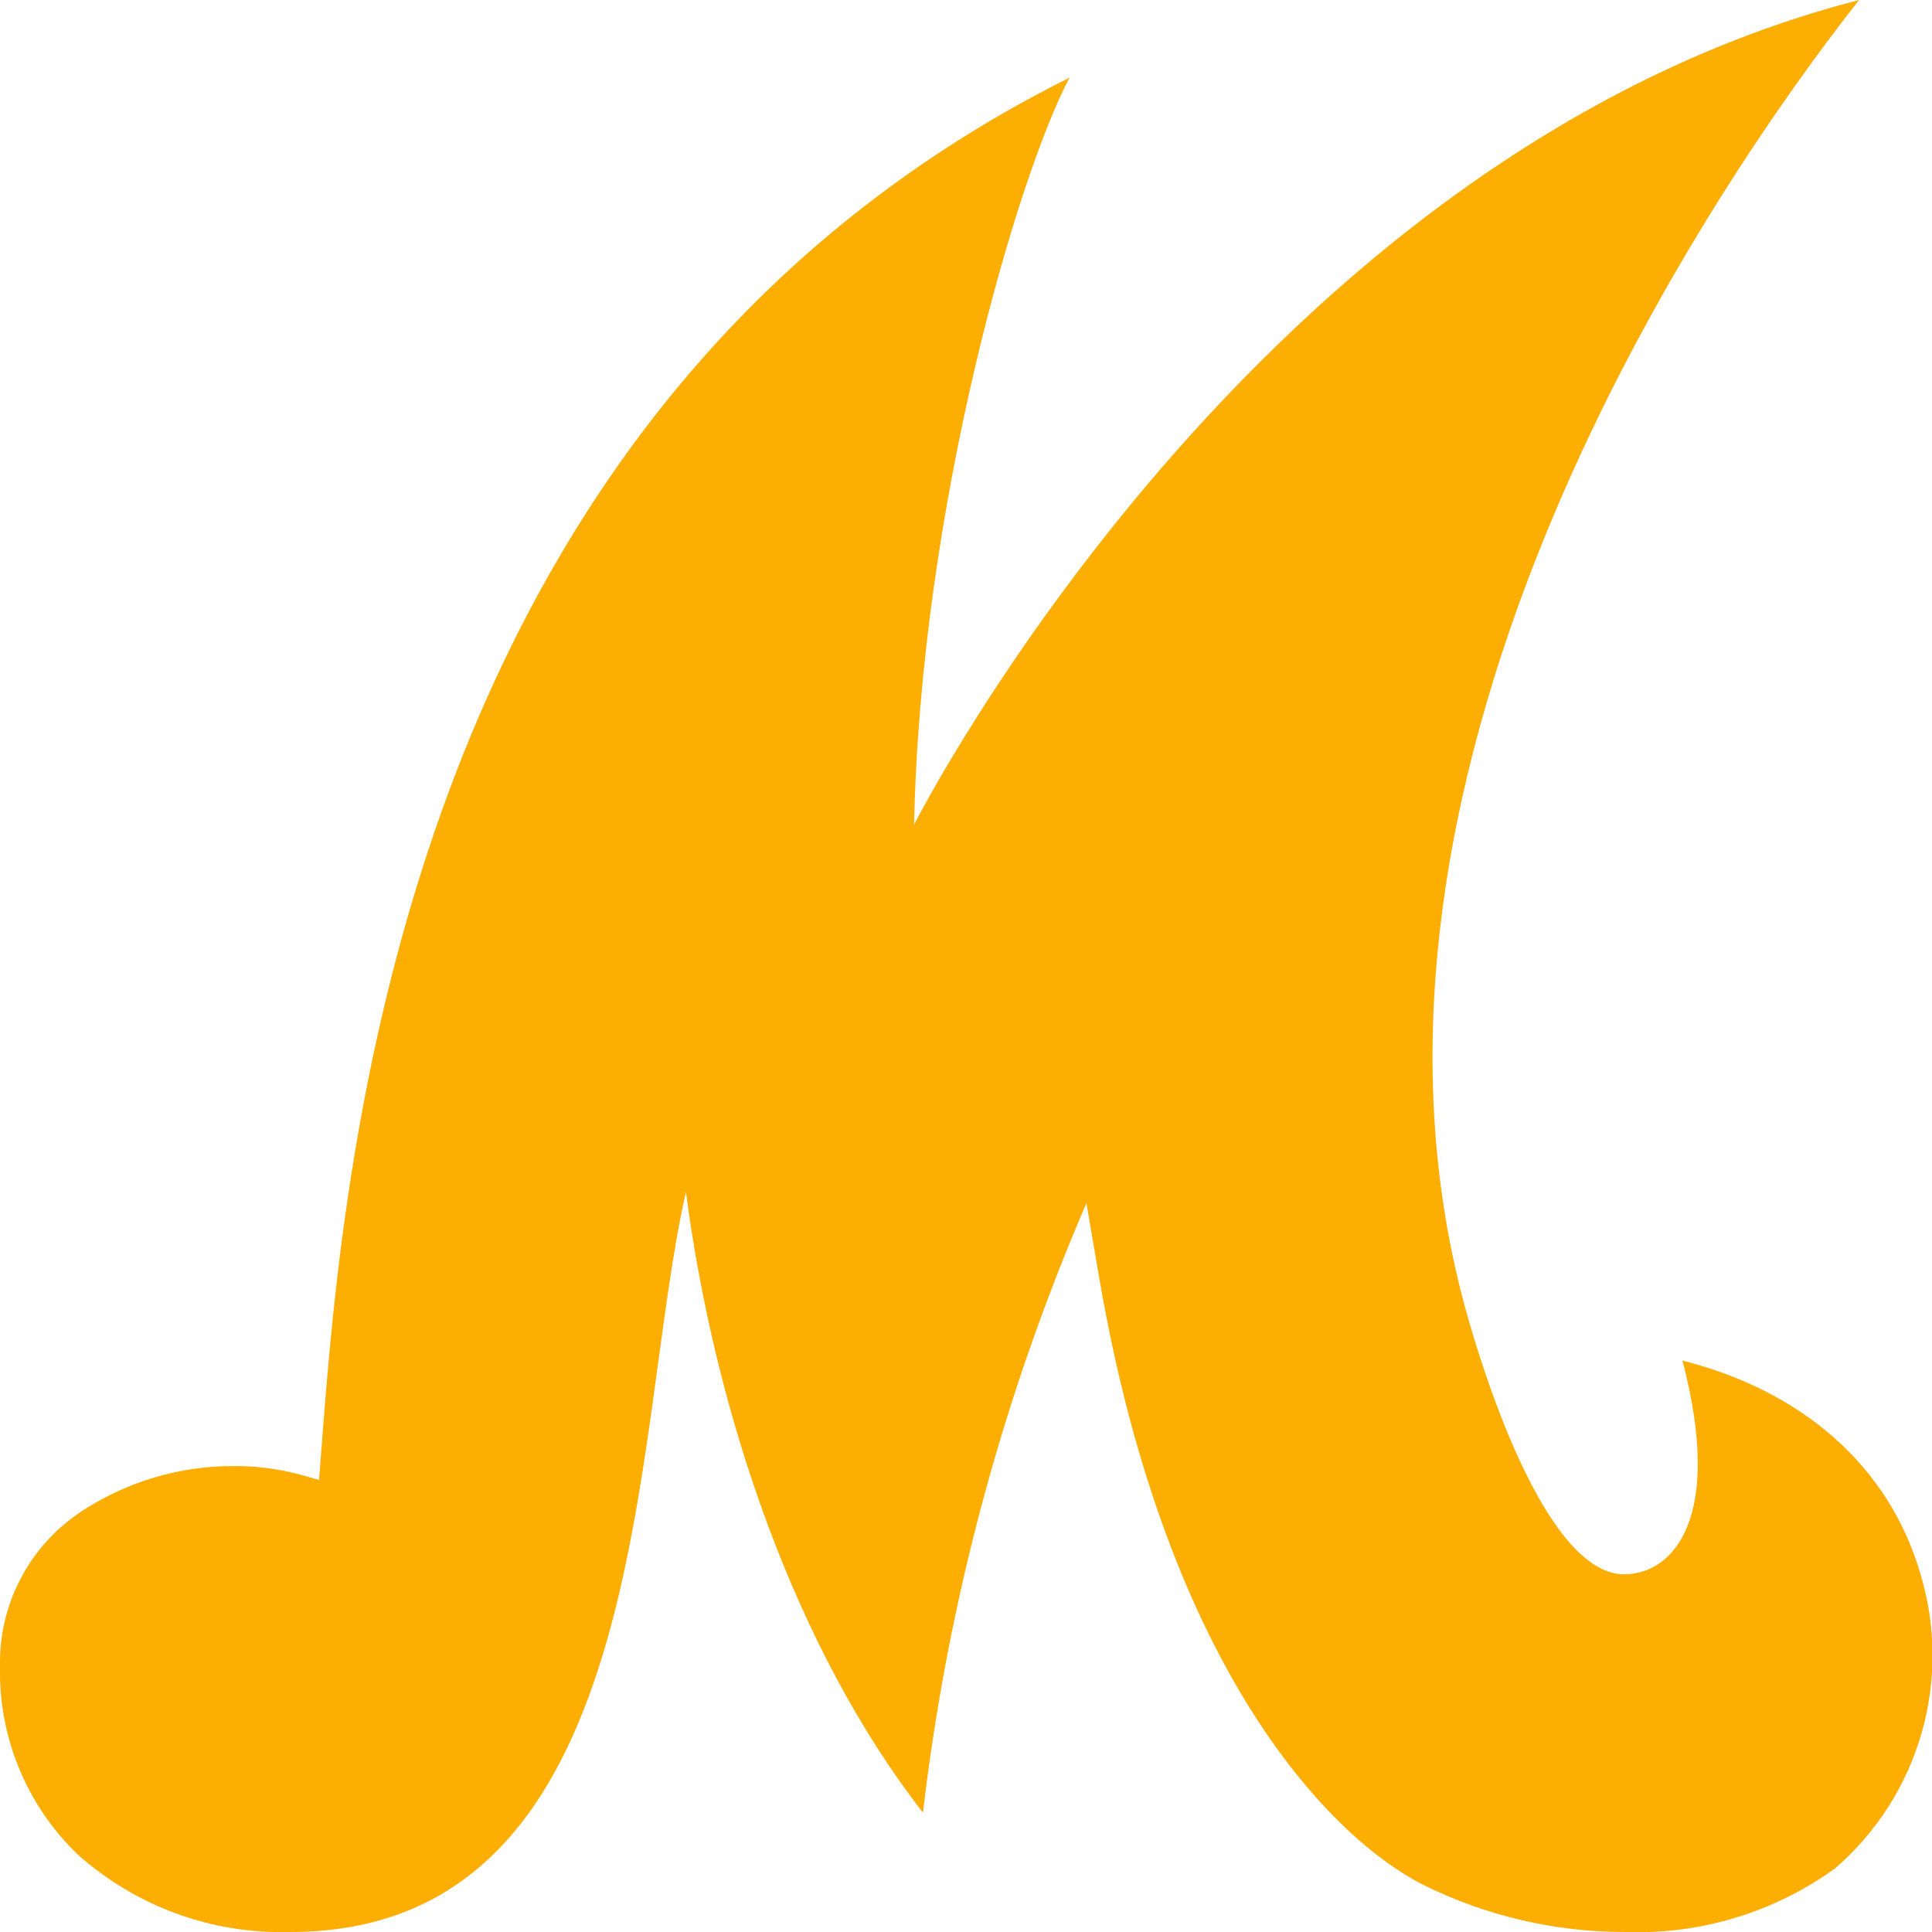
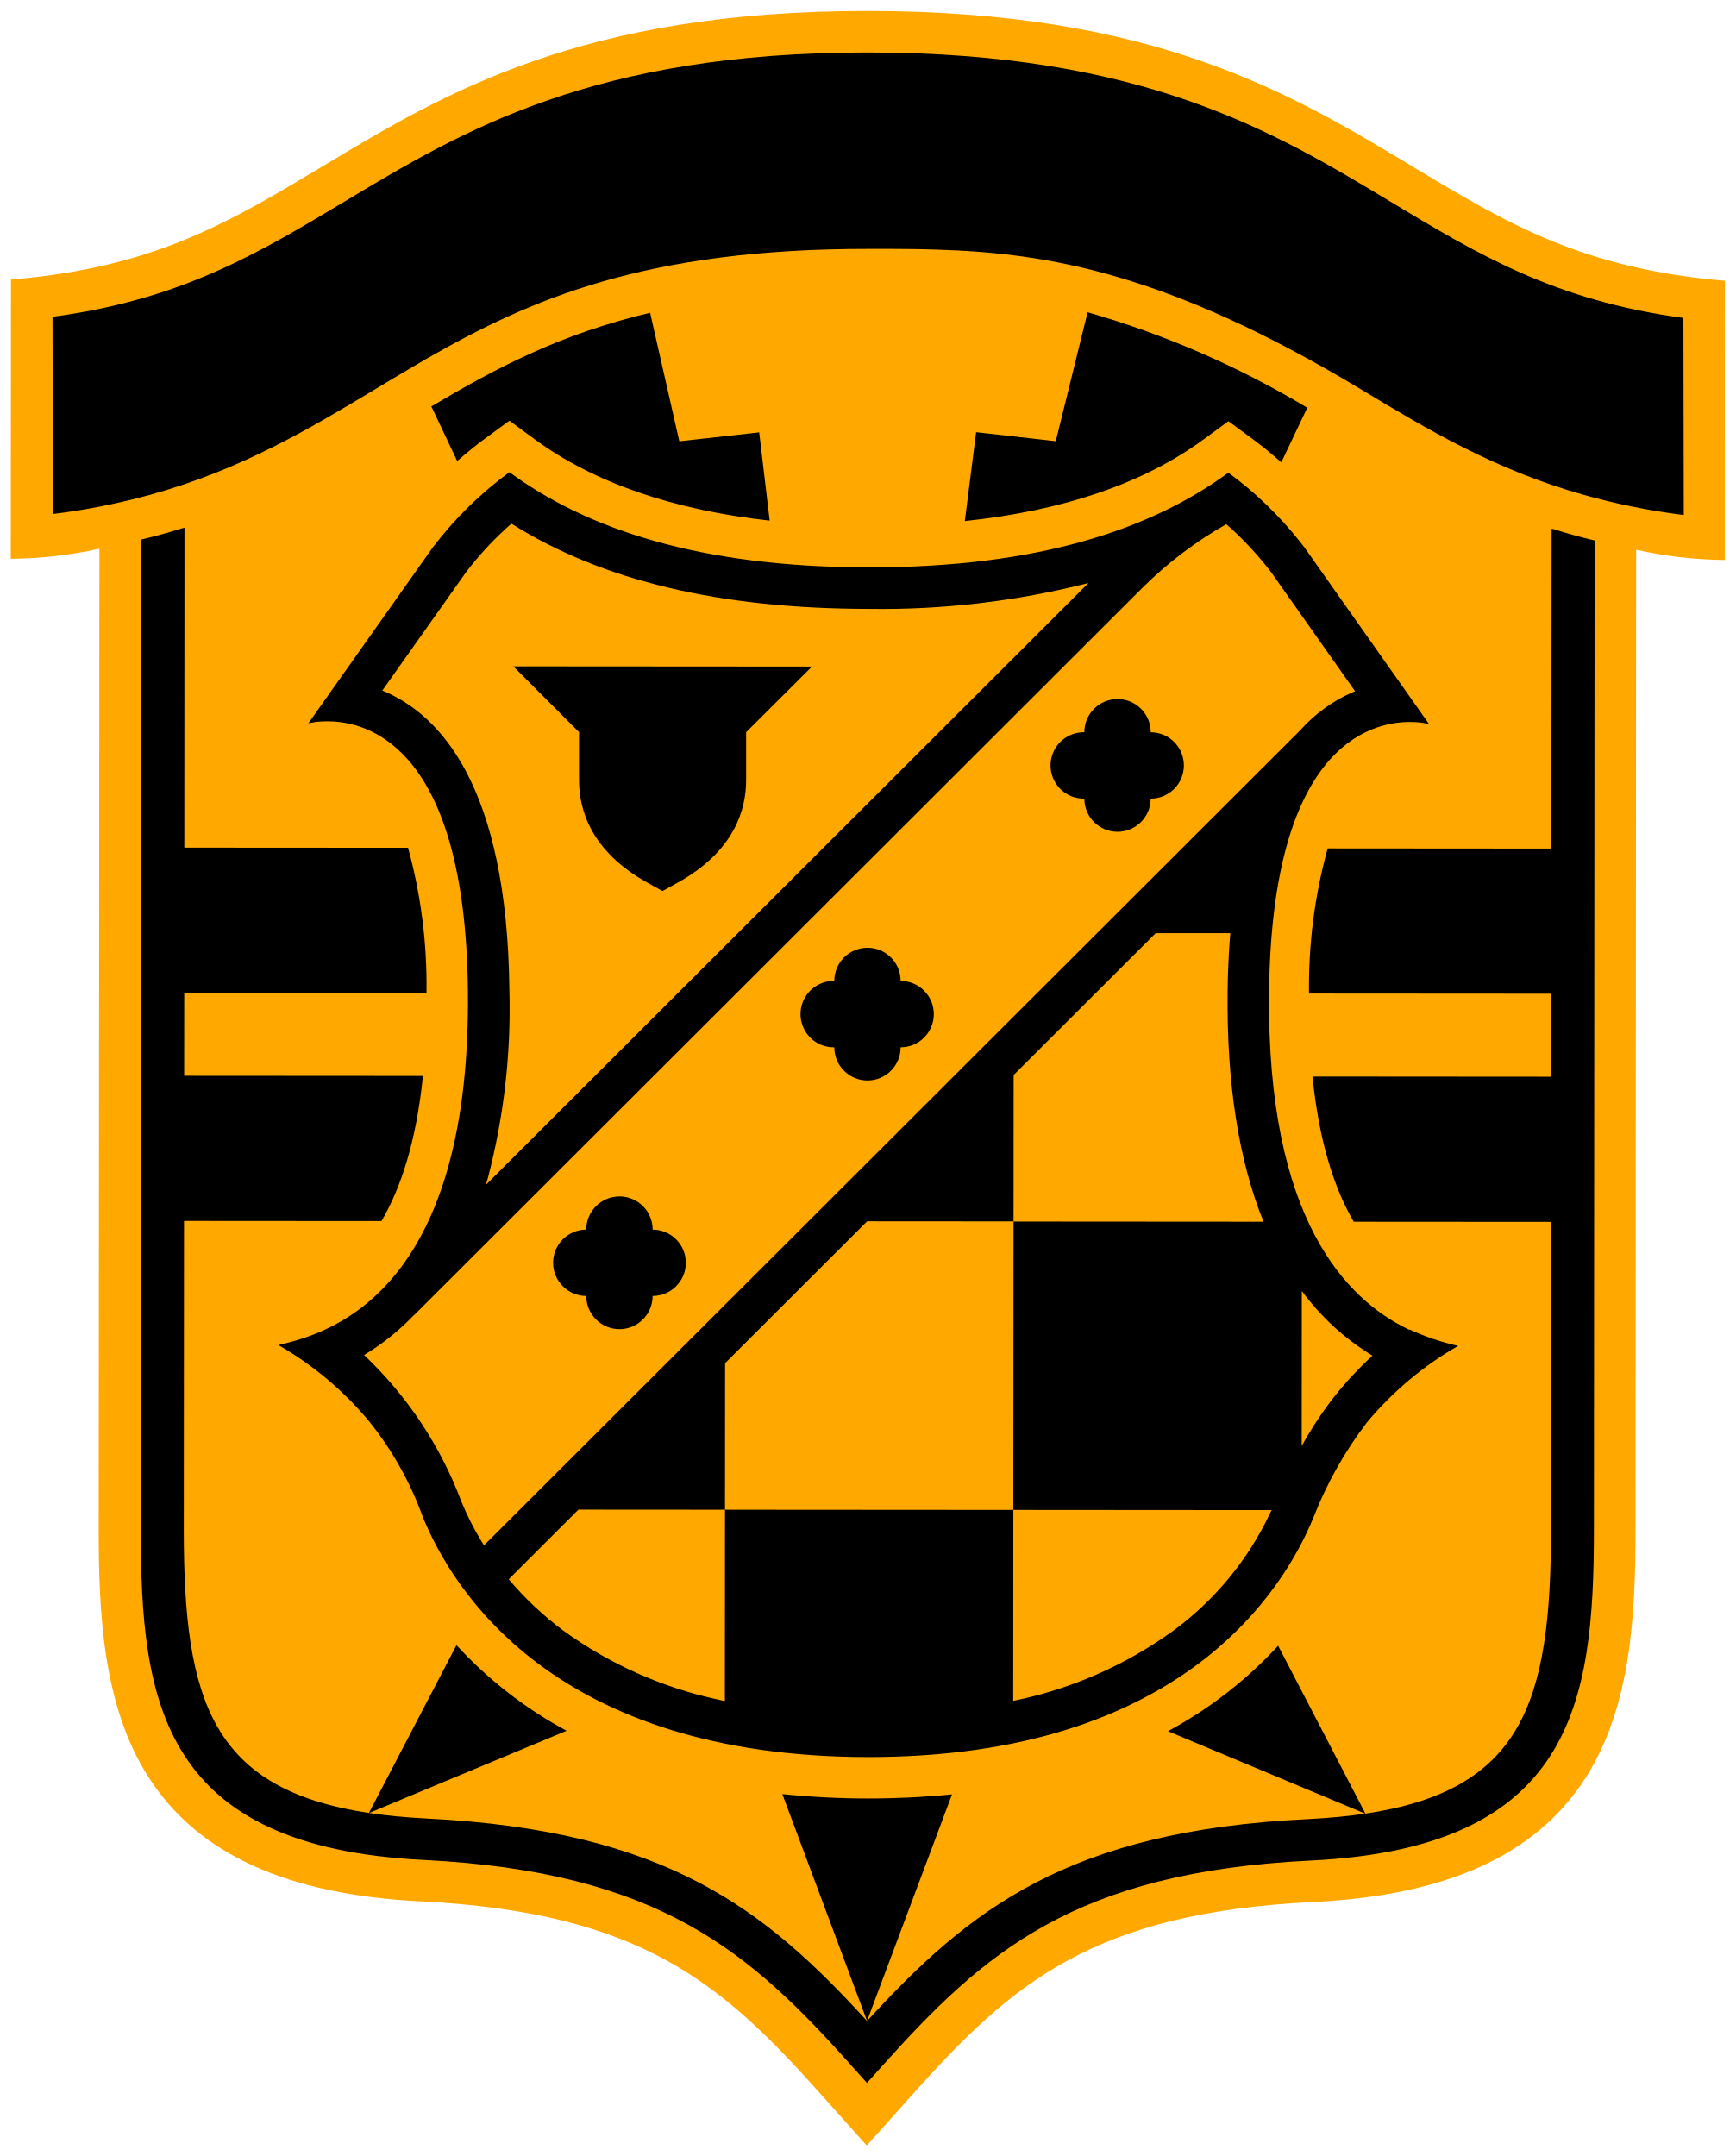
- <svg xmlns="http://www.w3.org/2000/svg" viewBox="0 0 72 72">
-   <path d="M62.7,50.705c1.527,5.8-.29,7.909-2.113,7.965-2.866.089-5.2-7.068-5.993-9.968C49.073,28.4,63.968,6.737,69.283,0,46.764,5.791,34.176,30.517,34.066,30.73,34.3,18.941,37.9,6.593,39.858,2.894,14.057,15.772,12.677,45.243,11.89,55.153l-.655-.185a9.231,9.231,0,0,0-2.5-.332,10.257,10.257,0,0,0-5.757,1.728A6.748,6.748,0,0,0,0,62.1,9.455,9.455,0,0,0,2.883,69.1,11.4,11.4,0,0,0,10.815,72C24.34,72,23.494,53.44,25.563,44.425c1.1,8.362,4.109,17.058,8.833,23.126a81.114,81.114,0,0,1,6.093-22.713l.463,2.711c2.56,15,8.832,21.053,12.08,22.689A16.889,16.889,0,0,0,60.57,72a12.567,12.567,0,0,0,7.808-2.363,10.484,10.484,0,0,0,3.169-11.053C70.381,54.656,67.2,51.843,62.7,50.705Z" fill="#fcae02" />
+ <svg xmlns="http://www.w3.org/2000/svg" viewBox="0 0 161.026 200.018">
+   <defs>
+     <clipPath id="a" transform="translate(1 1.018)">
+       <path d="M159.026,25.029c-13.281-1.141-20.152-5.279-29.078-10.656C118.776,7.644,106.115.018,79.539,0S40.291,7.591,29.111,14.3C20.177,19.668,13.3,23.8.017,24.92L0,50.822a39.861,39.861,0,0,0,8.222-.933l-.064,90.982c0,7.618.347,16.3,4.613,22.972,4.568,7.139,12.831,10.911,25.261,11.533C58.591,176.4,66.05,183.1,75.08,193.189l4.3,4.811.028-.031.028.031,4.3-4.8c9.045-10.081,16.511-16.763,37.073-17.763,12.431-.6,20.7-4.366,25.276-11.5,4.275-6.662,4.638-15.348,4.644-22.966l.062-90.983a39.906,39.906,0,0,0,8.221.945Z" fill="none" clip-rule="evenodd" />
+     </clipPath>
+     <clipPath id="b" transform="translate(1 1.018)">
+       <rect x="-90.481" y="-219" width="1440" height="1024" fill="none" />
+     </clipPath>
+     <clipPath id="c" transform="translate(1 1.018)">
+       <path d="M79.537,3.849c25.507.017,37.683,7.351,48.426,13.821,8.163,4.917,15.264,9.195,27.212,10.807l.034,18.285a63.143,63.143,0,0,1-9.24-1.859c-8.343-2.352-14.586-6.114-20.623-9.749-18-10.846-29.121-12.7-39.459-13.015l-.746-.021L84.4,22.1l-.742-.012q-.927-.012-1.852-.015l-1.11,0H79.58c-20.669-.014-31.366,4.652-41.046,10.215l-.682.4c-.113.065-.227.131-.34.2l-.678.4-.338.2-1.014.6q-.843.5-1.689,1.013c-6.065,3.643-12.339,7.41-20.74,9.749a63.087,63.087,0,0,1-9.147,1.82L3.871,28.372c11.946-1.6,19.051-5.863,27.221-10.769C41.843,11.148,54.028,3.831,79.537,3.849ZM59.314,28l2.709,11.922,7.411-.83.971,8.191c-9.022-1-16.355-3.541-21.868-7.595L46.261,38.01h0l-2.279,1.67c-.888.652-1.737,1.351-2.566,2.077l-2-4.229-.4-.841C45.1,33.074,51.067,29.943,59.314,28ZM99.9,27.948a85.176,85.176,0,0,1,20.379,8.861l-.481,1.012-1.926,4.054c-.849-.748-1.719-1.471-2.632-2.142l-2.276-1.675-2.278,1.671c-5.578,4.091-13.018,6.629-22.178,7.594l1.05-8.246,7.39.835Zm2.78,35.887a3.077,3.077,0,0,1,3.077,3.08,3.078,3.078,0,1,1-.005,6.156,3.078,3.078,0,0,1-6.156,0,3.079,3.079,0,1,1,0-6.157A3.076,3.076,0,0,1,102.68,63.835ZM46.622,60.8l7.053.005,13.6.009h.006l7.049.006L69.334,65.8l-1.113,1.111v.526l0,3.933c0,2.728-1.1,6.59-6.339,9.49l-1.42.786-1.418-.788c-5.233-2.908-6.328-6.77-6.326-9.5l0-3.934V66.9l-1.112-1.112ZM79.479,86.906a3.078,3.078,0,0,1,3.077,3.08,3.078,3.078,0,1,1,0,6.156,3.078,3.078,0,1,1-6.156,0,3.079,3.079,0,1,1,0-6.157A3.076,3.076,0,0,1,79.479,86.906ZM46.445,47.563a30.893,30.893,0,0,0-3.755,3.922l-.422.537-7.8,11.023c5.308,2.175,11.591,8.782,11.79,27.822a62.028,62.028,0,0,1-2.006,17.441l-.172.59,55.9-55.828a77.962,77.962,0,0,1-20.385,2.4C65.77,55.456,54.884,52.867,46.445,47.563Zm10.029,62.414a3.077,3.077,0,0,1,3.077,3.08,3.078,3.078,0,1,1-.005,6.156,3.078,3.078,0,1,1-6.156,0,3.079,3.079,0,0,1,0-6.158A3.077,3.077,0,0,1,56.474,109.977Zm63.3,8.779-.01,14.371.223-.4.229-.4.034-.057q.282-.477.587-.956c.051-.082.1-.162.157-.244q.258-.4.531-.8l.181-.263c.218-.311.442-.621.675-.93.022-.029.043-.06.066-.089.255-.337.522-.674.8-1.006.071-.086.144-.17.216-.255q.309-.368.634-.731c.1-.109.2-.217.3-.325q.317-.342.649-.68c.1-.1.194-.2.294-.3.321-.317.648-.633.991-.942-.265-.158-.533-.33-.8-.507l-.015-.01a22.578,22.578,0,0,1-4.959-4.482C120.285,119.434,120.031,119.1,119.777,118.756Zm-13.557-33.2L93.039,98.714l-.009,13.58-13.58-.009L66.269,125.448l-.009,13.594,26.751.018.019-26.751,23.191.016c-2.311-5.7-3.433-12.863-3.331-21.412.019-1.639.086-3.179.192-4.635l.057-.722Zm6.548-37.941a36.6,36.6,0,0,0-7.748,5.87l-.13.129L37.44,120.969l-.011-.01a22.2,22.2,0,0,1-4.654,3.733,36.232,36.232,0,0,1,9.031,13.6,26.485,26.485,0,0,0,1.824,3.616l.272.441,75.736-75.631A14.059,14.059,0,0,1,124.4,63.24l.314-.133-7.782-11.034A31.151,31.151,0,0,0,112.768,47.611ZM93.011,139.06,93,156.776a38.33,38.33,0,0,0,14.811-6.482,28.74,28.74,0,0,0,9.022-10.934l.129-.283Zm-40.346-.027-6.468,6.46a30.2,30.2,0,0,0,5.061,4.763,38.08,38.08,0,0,0,14.32,6.391l.67.151.012-17.756ZM46.257,42.785c7.179,5.279,17.666,8.822,33.348,8.833s26.171-3.516,33.356-8.786a34.659,34.659,0,0,1,6.687,6.461l.389.5,11.54,16.361-.032-.008a7.554,7.554,0,0,0-1.744-.185c-3.881,0-12.8,2.453-13.064,25-.252,21.283,7.28,28.586,12.824,31.3l.167.081h.09a21.976,21.976,0,0,0,4.459,1.5,31.2,31.2,0,0,0-8.5,7.146,36.409,36.409,0,0,0-4.944,8.825c-2.722,6.6-12.116,22.2-41.311,22.177s-38.567-15.627-41.28-22.234a31.007,31.007,0,0,0-4.924-8.823,31.027,31.027,0,0,0-8.494-7.166c3.905-.952,17.886-4.015,17.585-32.855-.237-22.543-9.15-25.01-13.031-25.013a7.578,7.578,0,0,0-1.743.182l-.032.009L39.169,49.74A34.682,34.682,0,0,1,46.257,42.785ZM71.578,165.426a78.674,78.674,0,0,0,15.746.024l-7.885,21.017ZM16.115,47.942,16.1,77.618l20.615.013h.141a48.109,48.109,0,0,1,1.713,13.316V91.1h-.141l-22.337-.015-.006,7.7,22.013.014h.14c-.623,6.126-2.069,10.424-3.842,13.465H34.25l-18.179-.012-.02,28.627c-.01,15.961,2.624,24.106,17.176,26.294l8.121-15.564a39.151,39.151,0,0,0,10.214,7.942l-18.315,7.625c1.636.246,3.414.419,5.365.517,22.237,1.111,31.362,8.427,40.827,18.784,9.48-10.344,18.614-17.647,40.853-18.728,1.95-.095,3.73-.267,5.366-.509l-18.305-7.65a39.147,39.147,0,0,0,10.224-7.929l8.1,15.575c14.554-2.168,17.2-10.309,17.211-26.27l.02-28.627-18.179-.012h-.141c-1.769-3.046-3.209-7.346-3.824-13.471h.14l22.013.016,0-7.7-22.338-.015h-.14c0-.052,0-.1,0-.153a48.152,48.152,0,0,1,1.732-13.314h.141l20.615.015.021-29.676c.046.014.095.027.141.042v-.014c.6.189,1.208.373,1.83.548.667.188,1.342.351,2.017.519l-.063,91.842c-.011,16.056-1.994,29.444-26.259,30.624-22,1.07-30.355,8.564-39.75,19.035l-1.434,1.6L78,190.623c-9.381-10.483-17.722-17.99-39.724-19.09-24.263-1.213-26.227-14.6-26.216-30.66l.062-91.842c.675-.165,1.351-.329,2.018-.516.623-.174,1.231-.357,1.831-.545v.013C16.02,47.968,16.069,47.956,16.115,47.942Z" fill="none" clip-rule="evenodd" />
+     </clipPath>
+   </defs>
+   <g>
+     <g clip-path="url(#a)">
+       <g clip-path="url(#b)">
+         <rect width="161.026" height="200.018" fill="#ffa900" />
+       </g>
+     </g>
+     <g clip-path="url(#c)">
+       <g clip-path="url(#b)">
+         <rect x="3.871" y="3.85" width="153.337" height="190.393" />
+       </g>
+     </g>
+   </g>
</svg>
